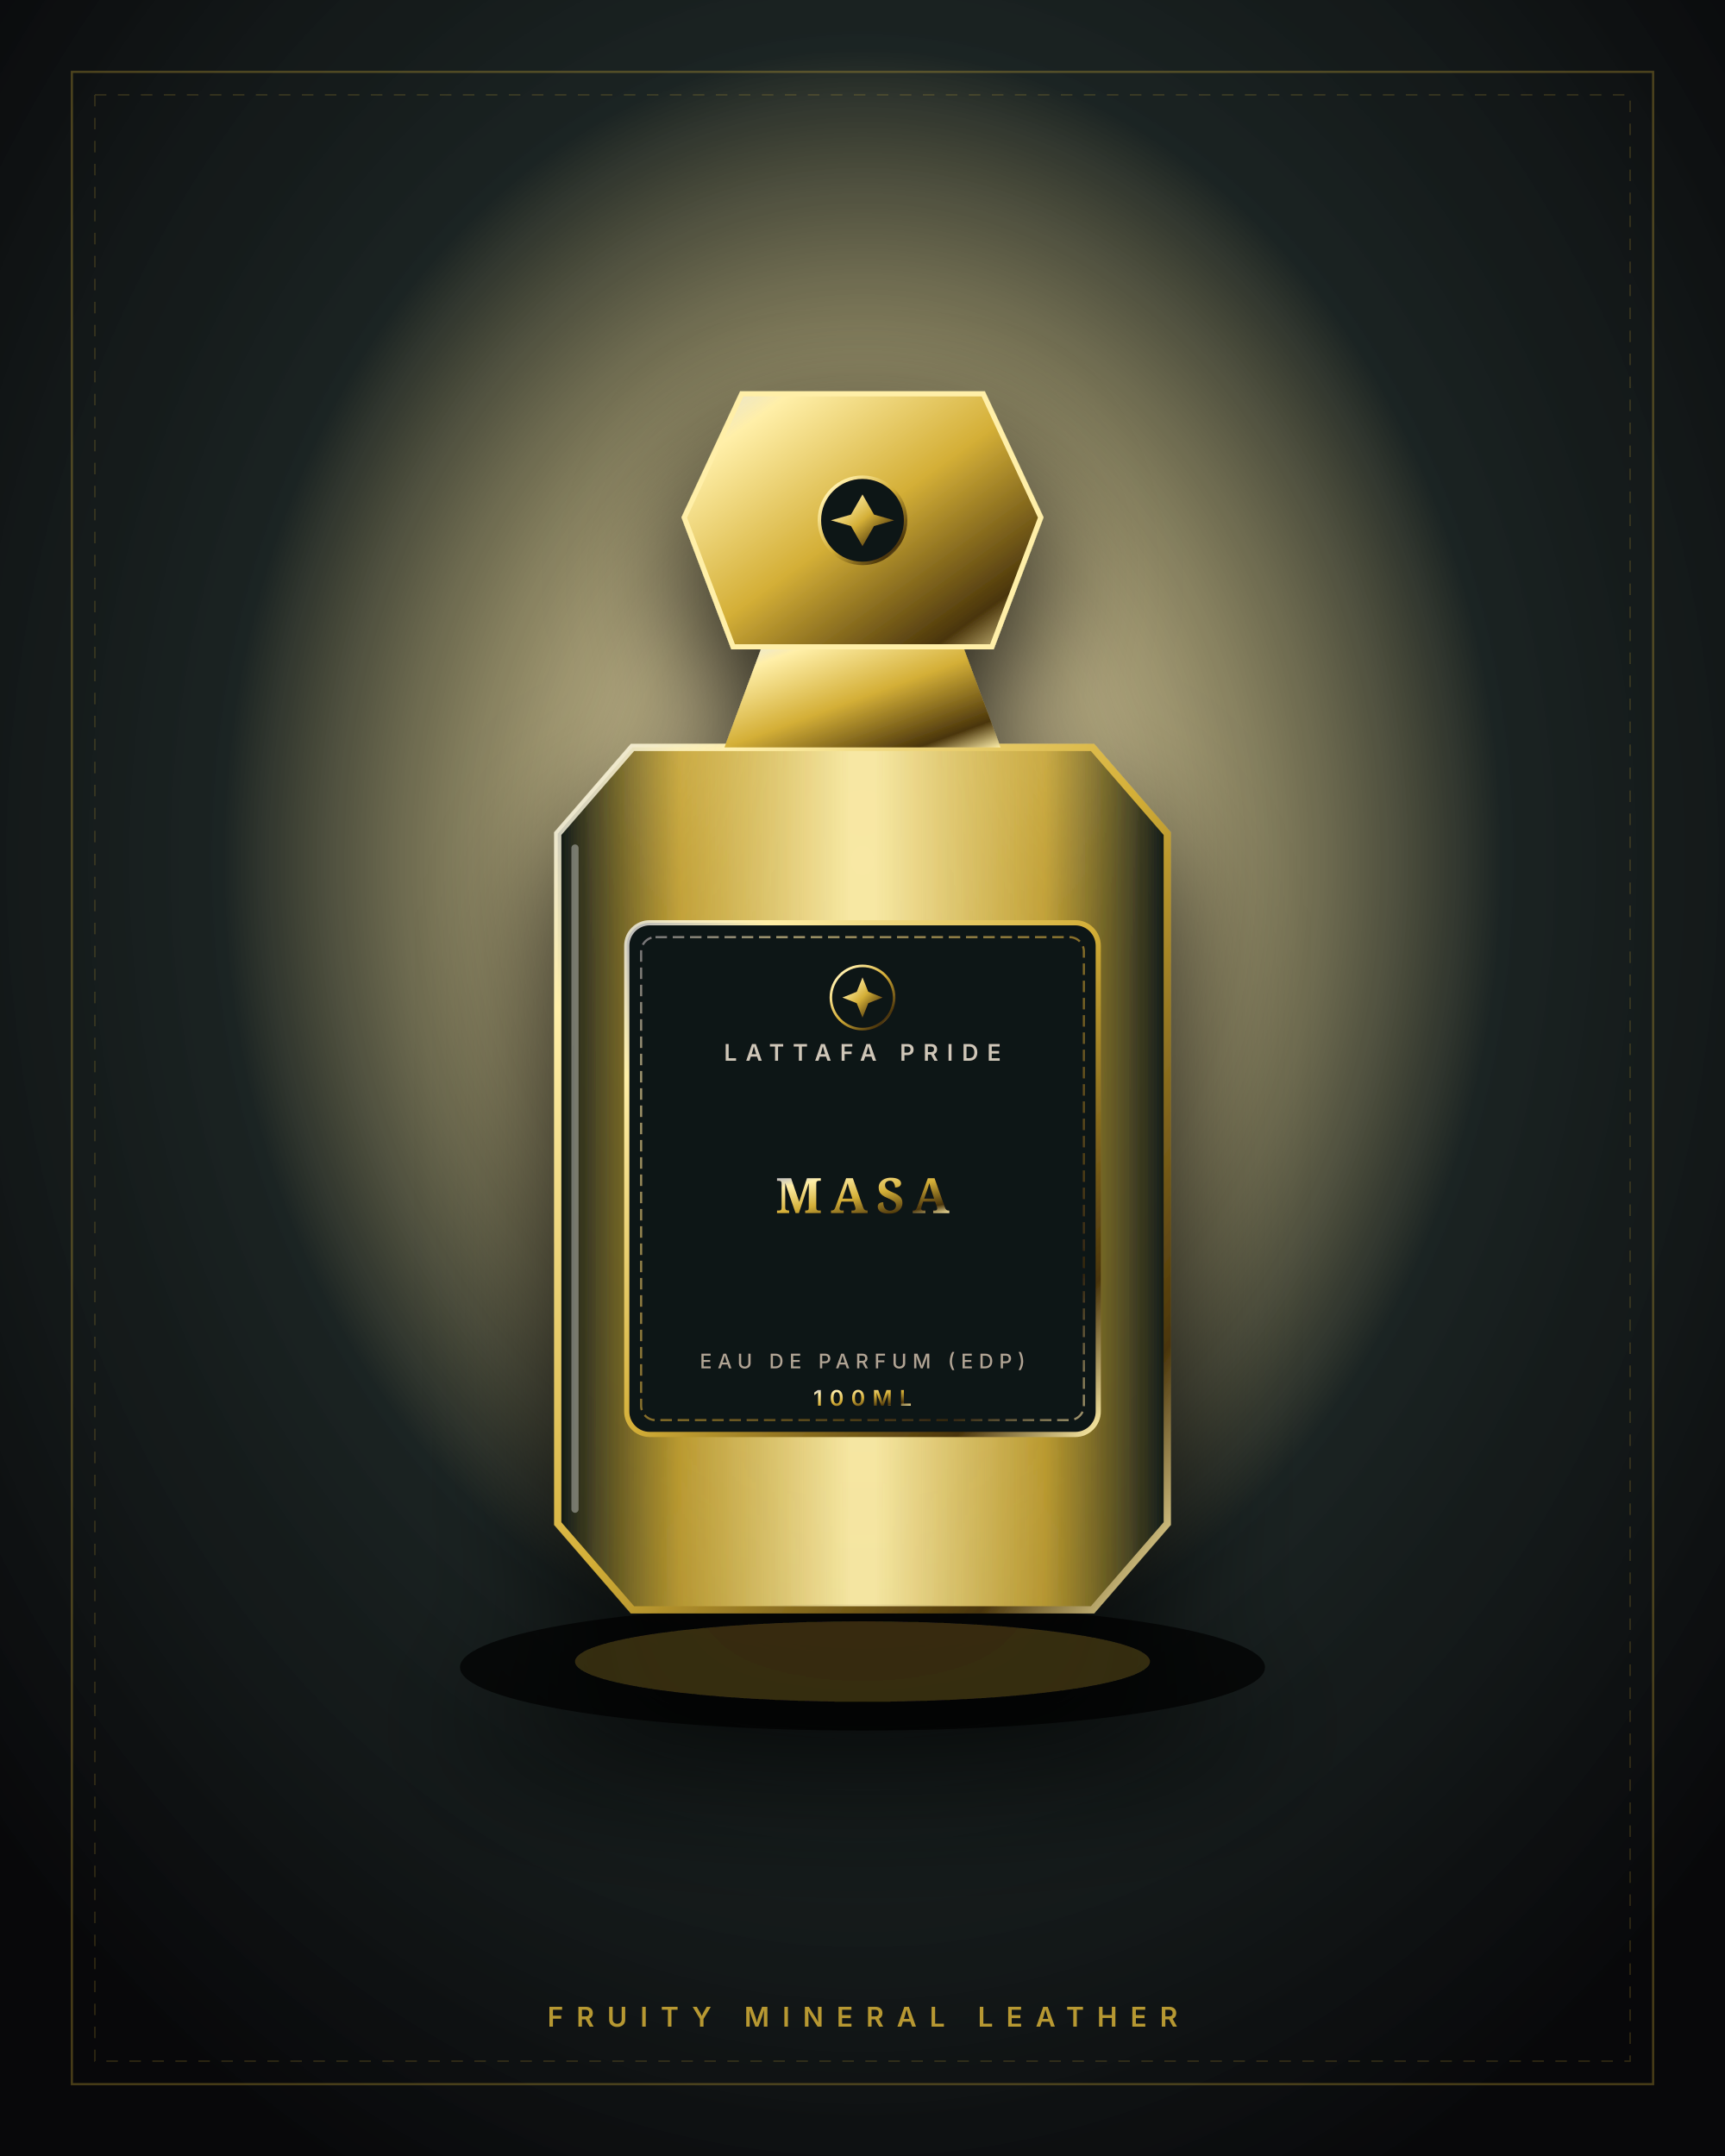
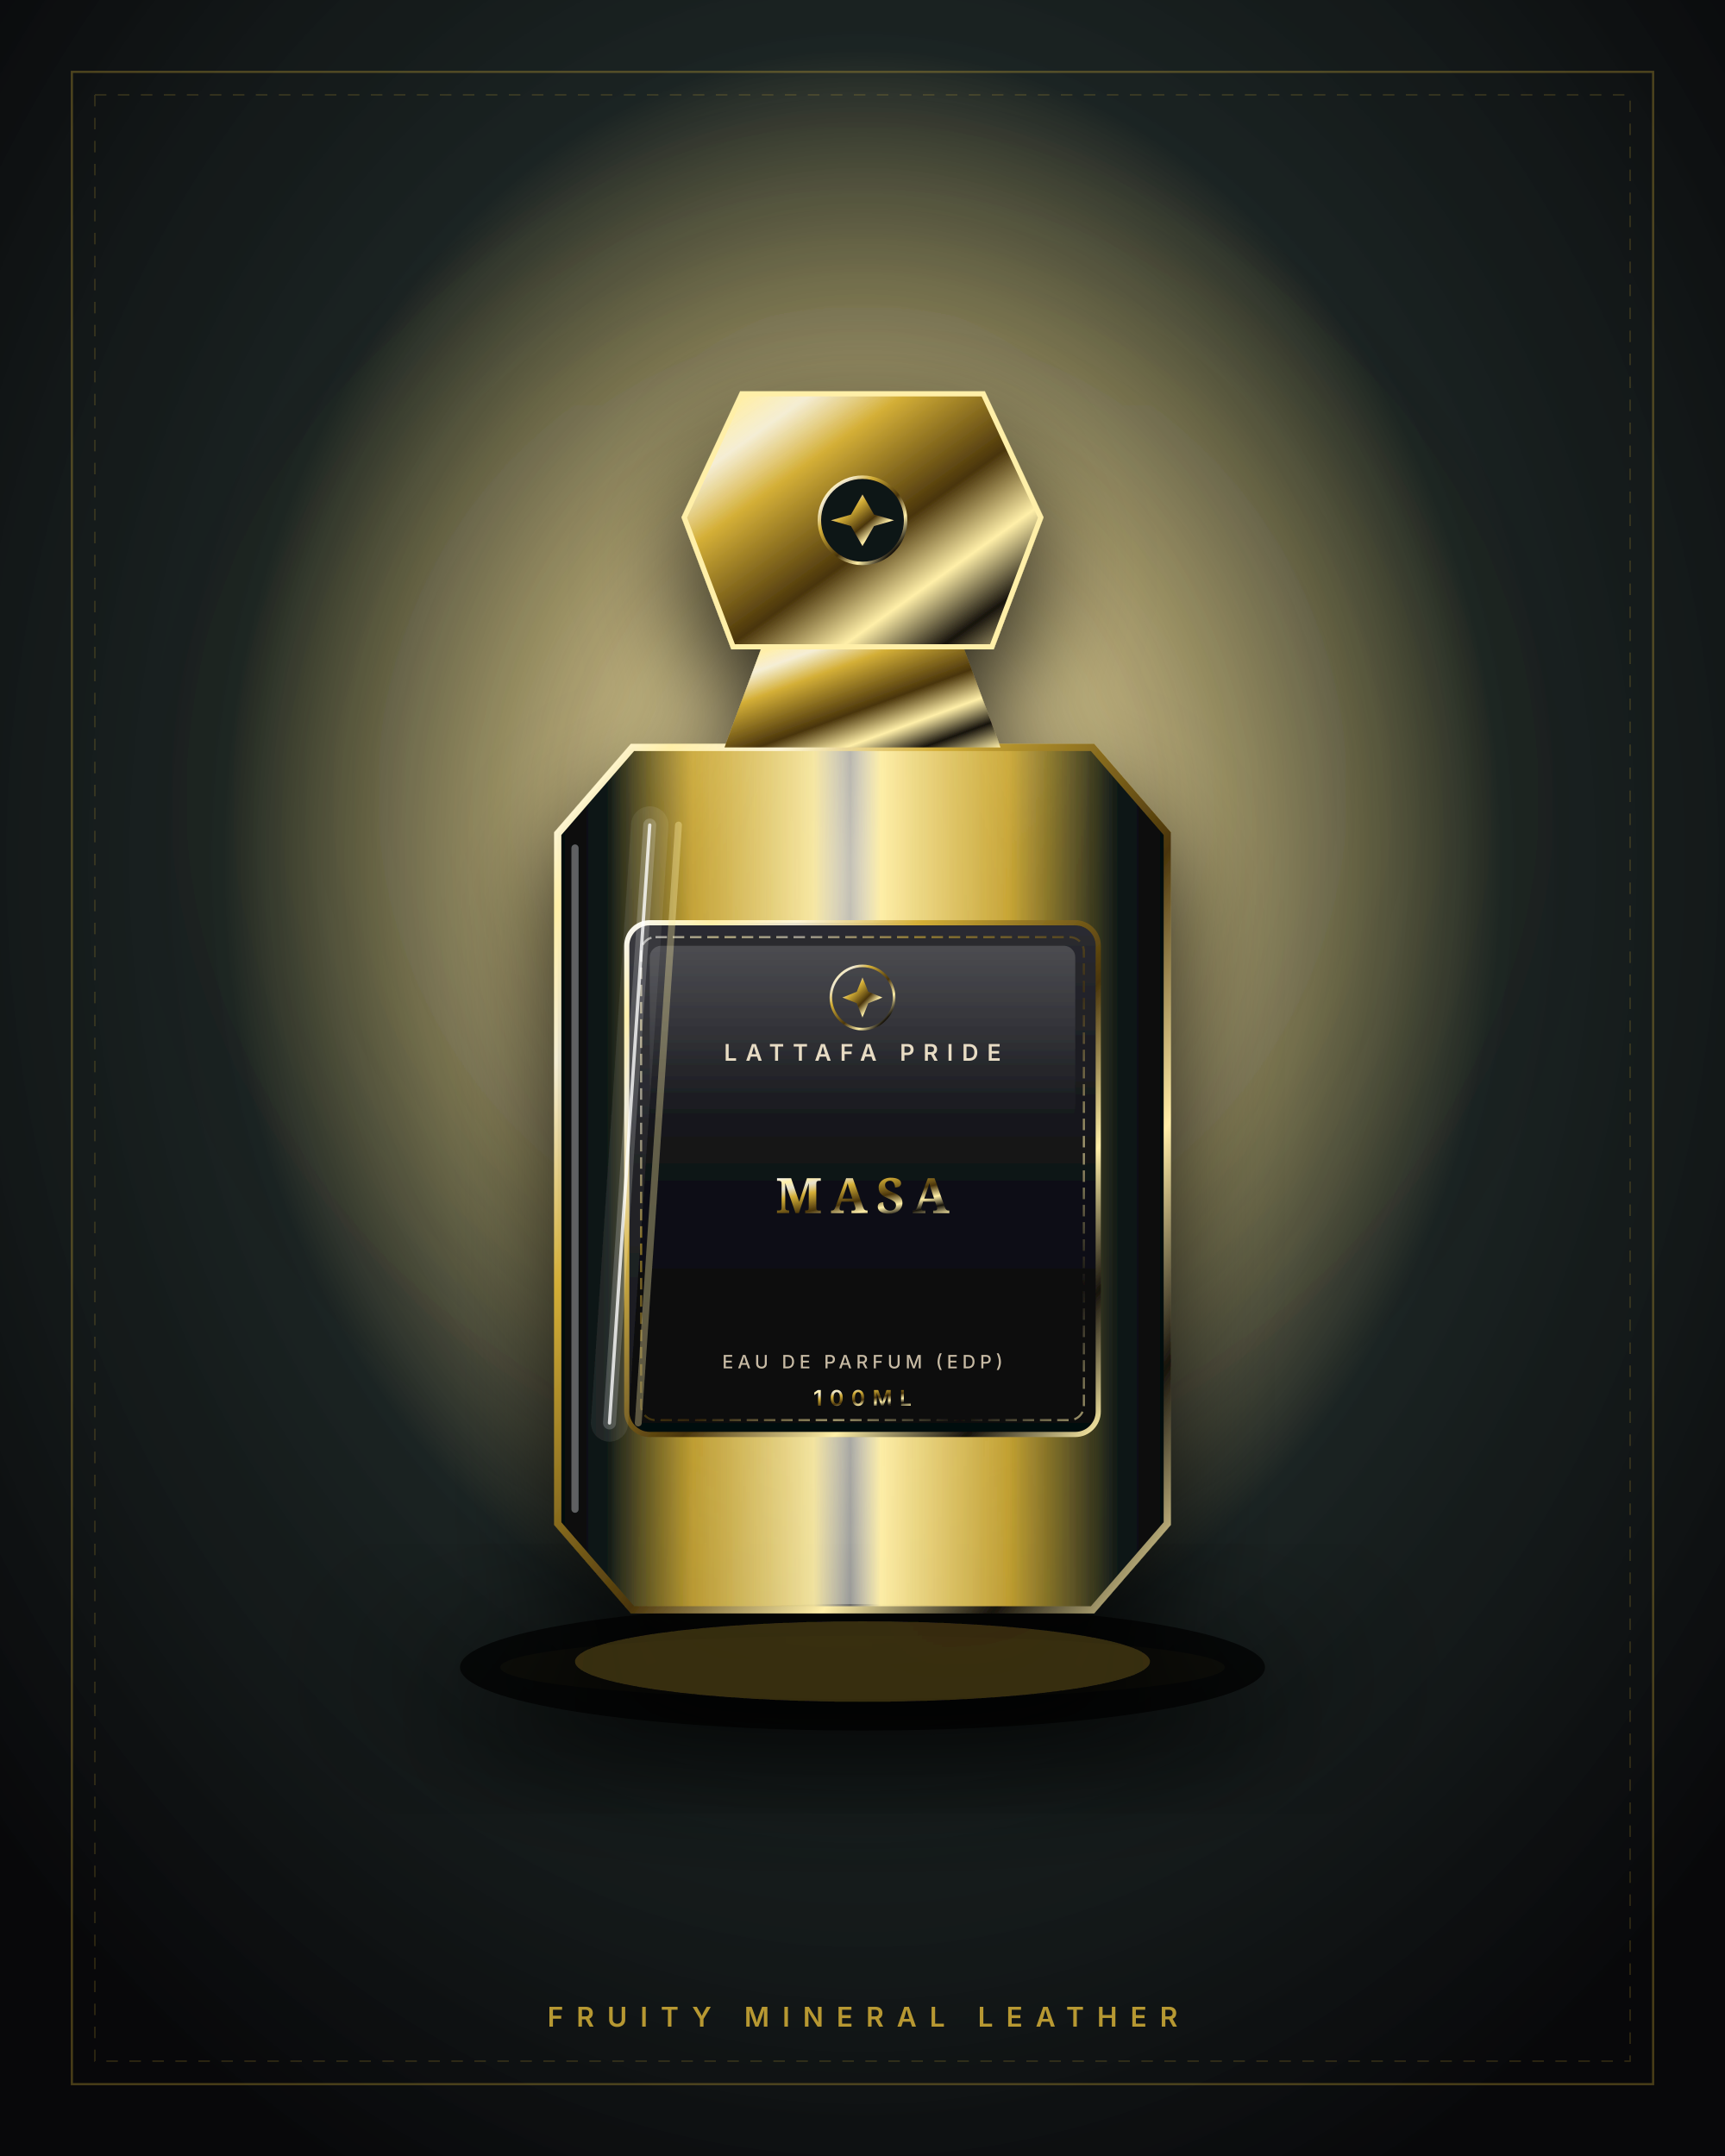
<svg xmlns="http://www.w3.org/2000/svg" viewBox="0 0 600 750" width="600" height="750">
  <defs>
    <radialGradient id="ambG" cx="50%" cy="40%" r="68%">
      <stop offset="0%" stop-color="#d4af37" stop-opacity="0.32" />
      <stop offset="55%" stop-color="#101918" stop-opacity="0.95" />
      <stop offset="100%" stop-color="#08080a" />
    </radialGradient>
    <linearGradient id="metalG" x1="0%" y1="0%" x2="100%" y2="100%">
-       <stop offset="0%" stop-color="#ffffff" stop-opacity="0.7" />
-       <stop offset="15%" stop-color="#ffefa8" />
-       <stop offset="50%" stop-color="#d4af37" />
-       <stop offset="85%" stop-color="#4a350b" />
+       <stop offset="0%" stop-color="#ffffff" stop-opacity="0.95" />
+       <stop offset="9%" stop-color="#ffefa8" />
+       <stop offset="18%" stop-color="#fff8df" stop-opacity="0.9" />
+       <stop offset="31%" stop-color="#d4af37" />
+       <stop offset="56%" stop-color="#4a350b" />
+       <stop offset="72%" stop-color="#ffefa8" />
+       <stop offset="86%" stop-color="#17130c" />
      <stop offset="100%" stop-color="#ffefa8" />
    </linearGradient>
    <linearGradient id="bodyG" x1="0%" y1="0%" x2="100%" y2="0%">
-       <stop offset="0%" stop-color="#101918" />
-       <stop offset="20%" stop-color="#d4af37" stop-opacity="0.75" />
-       <stop offset="48%" stop-color="#ffefa8" stop-opacity="0.92" />
-       <stop offset="52%" stop-color="#ffefa8" stop-opacity="0.92" />
-       <stop offset="80%" stop-color="#d4af37" stop-opacity="0.75" />
-       <stop offset="100%" stop-color="#101918" />
+       <stop offset="0%" stop-color="#050609" />
+       <stop offset="8%" stop-color="#101918" />
+       <stop offset="22%" stop-color="#d4af37" stop-opacity="0.78" />
+       <stop offset="42%" stop-color="#ffefa8" stop-opacity="0.9" />
+       <stop offset="48%" stop-color="#ffffff" stop-opacity="0.38" />
+       <stop offset="53%" stop-color="#ffefa8" stop-opacity="0.98" />
+       <stop offset="74%" stop-color="#d4af37" stop-opacity="0.82" />
+       <stop offset="92%" stop-color="#101918" />
+       <stop offset="100%" stop-color="#050609" />
    </linearGradient>
    <linearGradient id="baseG" x1="0%" y1="0%" x2="100%" y2="0%">
      <stop offset="0%" stop-color="#000000" stop-opacity="0.8" />
-       <stop offset="30%" stop-color="#ffefa8" stop-opacity="0.4" />
-       <stop offset="50%" stop-color="#ffffff" stop-opacity="0.6" />
-       <stop offset="70%" stop-color="#ffefa8" stop-opacity="0.4" />
+       <stop offset="24%" stop-color="#d4af37" stop-opacity="0.38" />
+       <stop offset="46%" stop-color="#ffefa8" stop-opacity="0.72" />
+       <stop offset="54%" stop-color="#ffffff" stop-opacity="0.78" />
+       <stop offset="76%" stop-color="#ffefa8" stop-opacity="0.36" />
      <stop offset="100%" stop-color="#000000" stop-opacity="0.8" />
    </linearGradient>
+     <linearGradient id="labelG" x1="0%" y1="0%" x2="0%" y2="100%">
+       <stop offset="0%" stop-color="#2b2b31" />
+       <stop offset="48%" stop-color="#111216" />
+       <stop offset="100%" stop-color="#06070a" />
+     </linearGradient>
+     <linearGradient id="labelSheen" x1="0%" y1="0%" x2="0%" y2="100%">
+       <stop offset="0%" stop-color="#ffffff" stop-opacity="0.75" />
+       <stop offset="100%" stop-color="#ffffff" stop-opacity="0" />
+     </linearGradient>
+     <radialGradient id="bloomG" cx="50%" cy="45%" r="58%">
+       <stop offset="0%" stop-color="#ffefa8" stop-opacity="0.24" />
+       <stop offset="42%" stop-color="#d4af37" stop-opacity="0.10" />
+       <stop offset="100%" stop-color="#101918" stop-opacity="0" />
+     </radialGradient>
    <filter id="flaconShadow" x="-30%" y="-20%" width="160%" height="150%">
-       <feDropShadow dx="0" dy="20" stdDeviation="22" flood-color="#000000" flood-opacity="0.85" />
+       <feDropShadow dx="0" dy="18" stdDeviation="18" flood-color="#000000" flood-opacity="0.8" />
+     </filter>
+     <filter id="softGlow" x="-40%" y="-40%" width="180%" height="180%">
+       <feGaussianBlur stdDeviation="28" />
    </filter>
  </defs>
  <rect width="600" height="750" fill="url(#ambG)" />
+   <circle cx="300" cy="300" r="245" fill="url(#bloomG)" filter="url(#softGlow)" />
+   <ellipse cx="300" cy="584" rx="174" ry="26" fill="#000000" opacity="0.42" filter="url(#softGlow)" />
+   <ellipse cx="300" cy="580" rx="126" ry="11" fill="#d4af37" opacity="0.14" />
  <rect x="25" y="25" width="550" height="700" fill="none" stroke="#d4af37" stroke-width="0.75" opacity="0.32" />
  <rect x="33" y="33" width="534" height="684" fill="none" stroke="#d4af37" stroke-width="0.5" stroke-dasharray="4,4" opacity="0.2" />
  <g transform="translate(300, 365)" filter="url(#flaconShadow)">
    <ellipse cx="0" cy="215" rx="140" ry="22" fill="#000000" opacity="0.7" />
    <ellipse cx="0" cy="213" rx="100" ry="14" fill="#d4af37" opacity="0.22" />
    <polygon points="-80,-105 80,-105 106,-75 106,165 80,195 -80,195 -106,165 -106,-75" fill="url(#bodyG)" stroke="url(#metalG)" stroke-width="2.5" />
    <line x1="-80" y1="-105" x2="-80" y2="195" stroke="url(#metalG)" stroke-width="1.2" opacity="0.5" />
    <line x1="80" y1="-105" x2="80" y2="195" stroke="url(#metalG)" stroke-width="1.2" opacity="0.5" />
    <line x1="-100" y1="-70" x2="-100" y2="160" stroke="#ffffff" stroke-width="2.5" stroke-linecap="round" opacity="0.35" />
    <g opacity="0.35" transform="translate(0, 45)">
      <circle cx="0" cy="0" r="70" fill="none" stroke="url(#metalG)" stroke-width="1.5" />
      <circle cx="0" cy="0" r="58" fill="none" stroke="url(#metalG)" stroke-width="0.8" stroke-dasharray="4,3" />
      <polygon points="0,-65 18,-18 65,0 18,18 0,65 -18,18 -65,0 -18,-18" fill="none" stroke="url(#metalG)" stroke-width="1" />
      <polygon points="-46,-46 0,-25 46,-46 25,0 46,46 0,25 -46,46 -25,0" fill="none" stroke="url(#metalG)" stroke-width="0.8" />
    </g>
-     <rect x="-82.0" y="-44.0" width="164" height="178" rx="8" fill="#111216" stroke="url(#metalG)" stroke-width="1.8" />
+     <rect x="-82.0" y="-44.0" width="164" height="178" rx="8" fill="url(#labelG)" stroke="url(#metalG)" stroke-width="1.8" />
    <rect x="-77.0" y="-39.0" width="154" height="168" rx="5" fill="none" stroke="url(#metalG)" stroke-width="0.75" stroke-dasharray="4,2" opacity="0.6" />
+     <rect x="-74.0" y="-36.0" width="148" height="60.5" rx="4" fill="url(#labelSheen)" opacity="0.22" />
    <g transform="translate(0, -18.0)">
      <circle cx="0" cy="0" r="11" fill="none" stroke="url(#metalG)" stroke-width="0.9" />
      <polygon points="0,-7 2,-2 7,0 2,2 0,7 -2,2 -7,0 -2,-2" fill="url(#metalG)" />
    </g>
-     <text x="0" y="4.0" font-family="'Inter', -apple-system, sans-serif" font-size="8" font-weight="600" letter-spacing="3" fill="#cfc7b8" text-anchor="middle">LATTAFA PRIDE</text>
+     <text x="0" y="4.0" font-family="'Inter', -apple-system, sans-serif" font-size="8" font-weight="600" letter-spacing="3" fill="#e8dcc4" text-anchor="middle">LATTAFA PRIDE</text>
    <line x1="-62.0" y1="12.0" x2="62.0" y2="12.0" stroke="url(#metalG)" stroke-width="0.6" opacity="0.5" />
    <text x="0" y="57" font-family="'Cinzel', 'Playfair Display', 'Georgia', serif" font-size="17" font-weight="700" letter-spacing="3" fill="url(#metalG)" text-anchor="middle">MASA</text>
    <line x1="-58.0" y1="96.0" x2="58.0" y2="96.0" stroke="url(#metalG)" stroke-width="0.6" opacity="0.5" />
-     <text x="0" y="111.0" font-family="'Inter', -apple-system, sans-serif" font-size="7" font-weight="500" letter-spacing="2" fill="#b0a594" text-anchor="middle">EAU DE PARFUM (EDP)</text>
+     <text x="0" y="111.0" font-family="'Inter', -apple-system, sans-serif" font-size="6.4" font-weight="500" letter-spacing="1.5" fill="#c8bba4" text-anchor="middle">EAU DE PARFUM (EDP)</text>
    <text x="0" y="124.0" font-family="'Inter', -apple-system, sans-serif" font-size="7.5" font-weight="600" letter-spacing="2.5" fill="url(#metalG)" text-anchor="middle">100ML</text>
    <polygon points="-48,-105 -35,-140 35,-140 48,-105" fill="url(#metalG)" />
    <polygon points="-42,-228 42,-228 62,-185 45,-140 -45,-140 -62,-185" fill="url(#metalG)" stroke="#ffefa8" stroke-width="1.8" />
    <circle cx="0" cy="-184" r="15" fill="#111216" stroke="url(#metalG)" stroke-width="1.2" />
    <polygon points="0,-193 4,-186 11,-184 4,-182 0,-175 -4,-182 -11,-184 -4,-186" fill="url(#metalG)" />
+     <path d="M-74,-78 L-88,130" fill="none" stroke="#ffffff" stroke-width="13" stroke-linecap="round" opacity="0.075" />
+     <path d="M-74,-78 L-88,130" fill="none" stroke="#ffffff" stroke-width="4.5" stroke-linecap="round" opacity="0.18" />
+     <path d="M-74,-78 L-88,130" fill="none" stroke="#ffffff" stroke-width="1.15" stroke-linecap="round" opacity="0.78" />
+     <path d="M-74,-78 L-88,130" fill="none" stroke="#ffefa8" stroke-width="2.4" stroke-linecap="round" opacity="0.34" transform="translate(10,0)" />
  </g>
  <text x="300" y="705" font-family="'Inter', -apple-system, sans-serif" font-size="9.5" font-weight="600" letter-spacing="4.5" fill="#d4af37" opacity="0.85" text-anchor="middle">FRUITY MINERAL LEATHER</text>
</svg>
